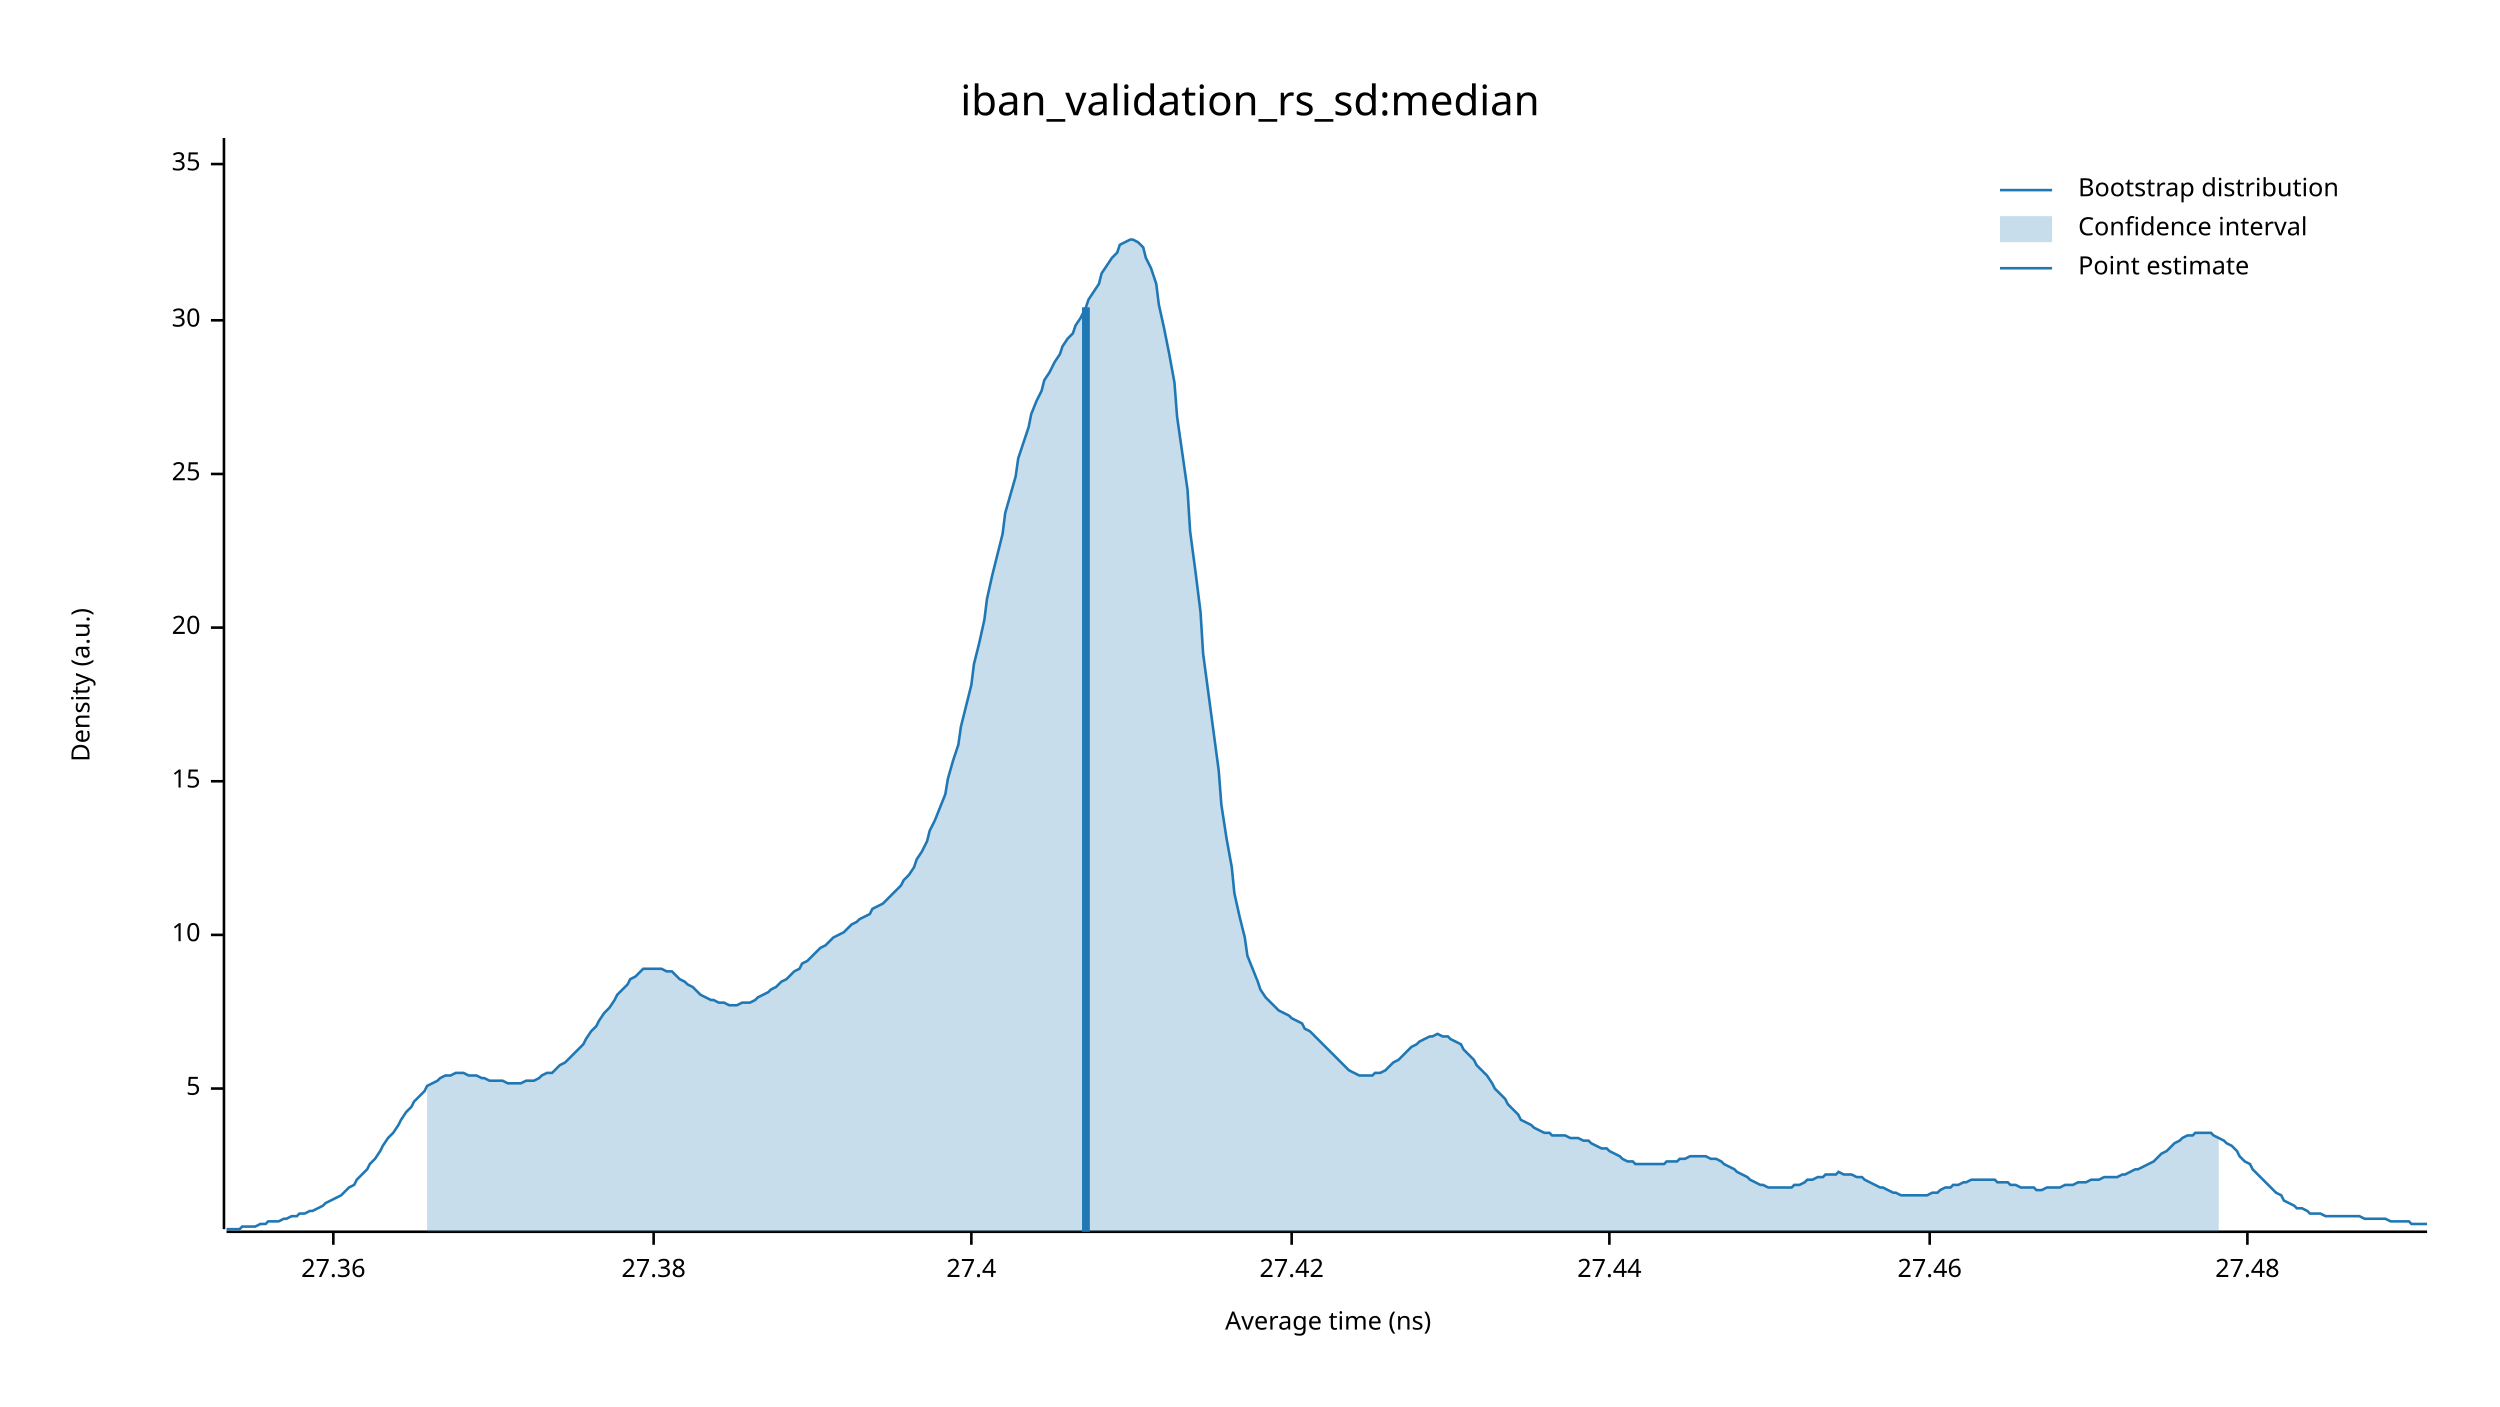
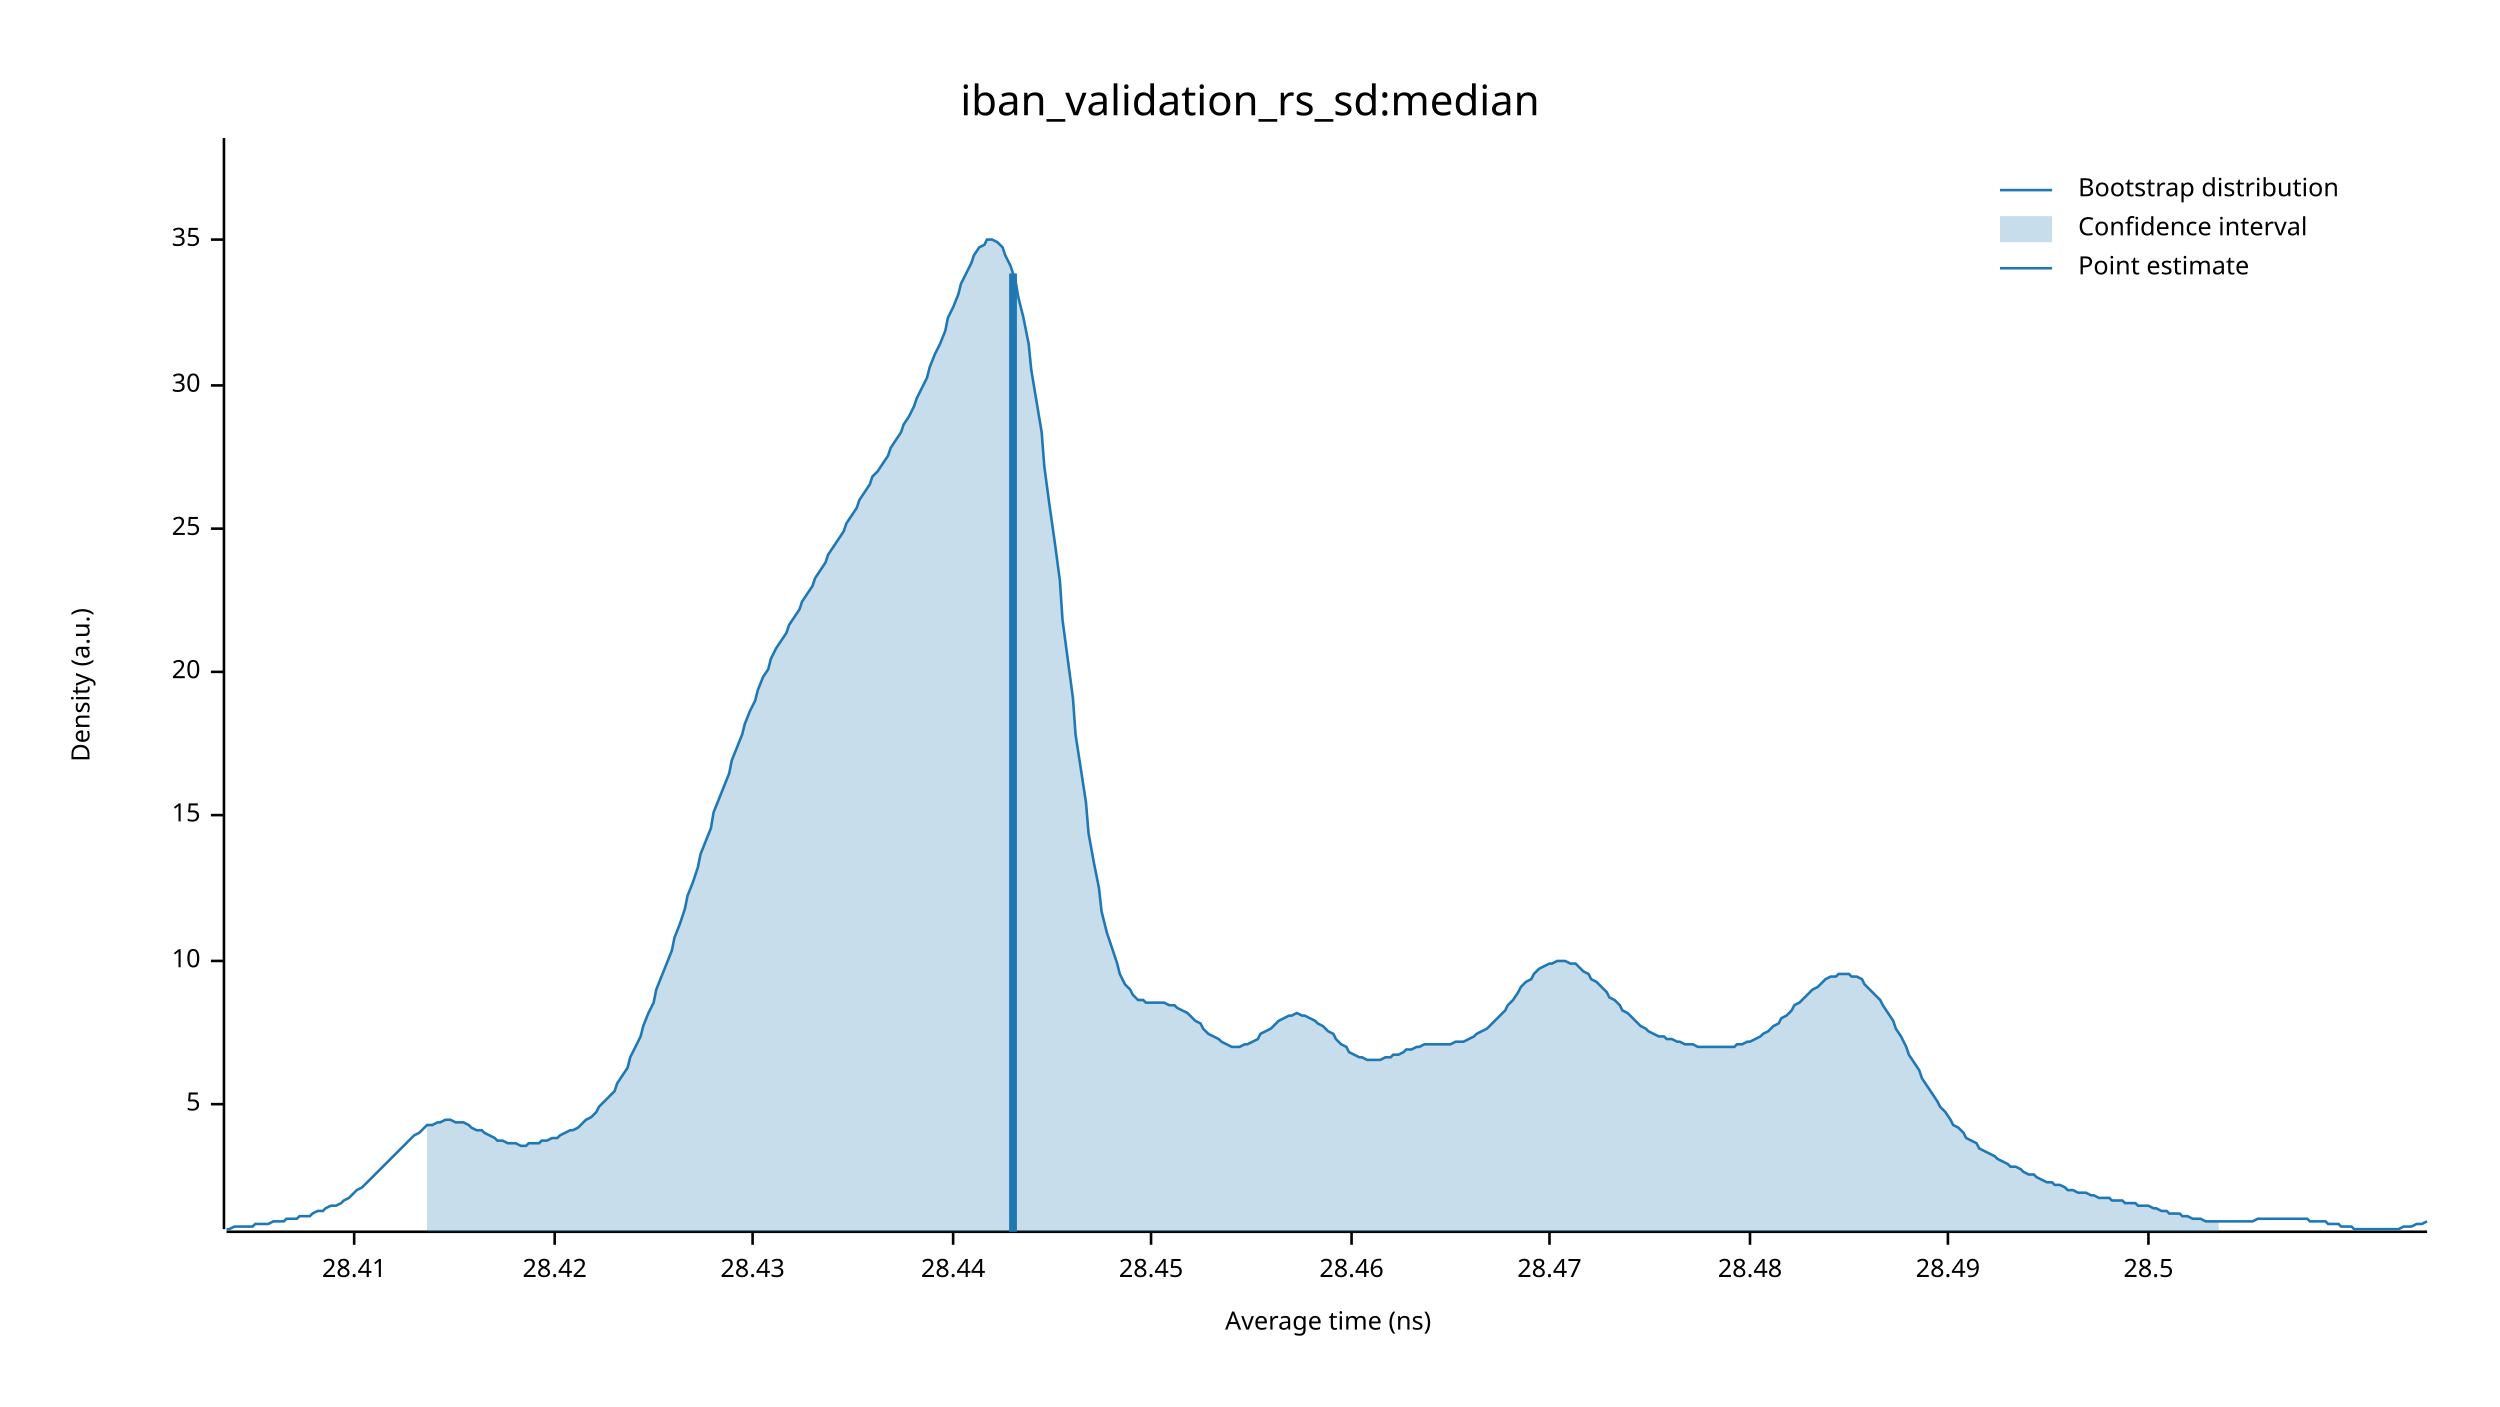
<svg xmlns="http://www.w3.org/2000/svg" width="960" height="540" viewBox="0 0 960 540">
  <text x="480" y="32" dy="0.76em" text-anchor="middle" font-family="sans-serif" font-size="16.129" opacity="1" fill="#000000">
iban_validation_rs_sd:median
</text>
  <text x="27" y="263" dy="0.76em" text-anchor="middle" font-family="sans-serif" font-size="9.677" opacity="1" fill="#000000" transform="rotate(270, 27, 263)">
Density (a.u.)
</text>
  <text x="510" y="513" dy="-0.5ex" text-anchor="middle" font-family="sans-serif" font-size="9.677" opacity="1" fill="#000000">
Average time (ns)
</text>
  <polyline fill="none" opacity="1" stroke="#000000" stroke-width="1" points="86,53 86,472 " />
-   <text x="77" y="418" dy="0.5ex" text-anchor="end" font-family="sans-serif" font-size="9.677" opacity="1" fill="#000000">
+   <text x="77" y="424" dy="0.5ex" text-anchor="end" font-family="sans-serif" font-size="9.677" opacity="1" fill="#000000">
5
</text>
-   <polyline fill="none" opacity="1" stroke="#000000" stroke-width="1" points="81,418 86,418 " />
-   <text x="77" y="359" dy="0.5ex" text-anchor="end" font-family="sans-serif" font-size="9.677" opacity="1" fill="#000000">
+   <polyline fill="none" opacity="1" stroke="#000000" stroke-width="1" points="81,424 86,424 " />
+   <text x="77" y="369" dy="0.5ex" text-anchor="end" font-family="sans-serif" font-size="9.677" opacity="1" fill="#000000">
10
</text>
-   <polyline fill="none" opacity="1" stroke="#000000" stroke-width="1" points="81,359 86,359 " />
-   <text x="77" y="300" dy="0.5ex" text-anchor="end" font-family="sans-serif" font-size="9.677" opacity="1" fill="#000000">
+   <polyline fill="none" opacity="1" stroke="#000000" stroke-width="1" points="81,369 86,369 " />
+   <text x="77" y="313" dy="0.5ex" text-anchor="end" font-family="sans-serif" font-size="9.677" opacity="1" fill="#000000">
15
</text>
-   <polyline fill="none" opacity="1" stroke="#000000" stroke-width="1" points="81,300 86,300 " />
-   <text x="77" y="241" dy="0.5ex" text-anchor="end" font-family="sans-serif" font-size="9.677" opacity="1" fill="#000000">
+   <polyline fill="none" opacity="1" stroke="#000000" stroke-width="1" points="81,313 86,313 " />
+   <text x="77" y="258" dy="0.5ex" text-anchor="end" font-family="sans-serif" font-size="9.677" opacity="1" fill="#000000">
20
</text>
-   <polyline fill="none" opacity="1" stroke="#000000" stroke-width="1" points="81,241 86,241 " />
-   <text x="77" y="182" dy="0.5ex" text-anchor="end" font-family="sans-serif" font-size="9.677" opacity="1" fill="#000000">
+   <polyline fill="none" opacity="1" stroke="#000000" stroke-width="1" points="81,258 86,258 " />
+   <text x="77" y="203" dy="0.5ex" text-anchor="end" font-family="sans-serif" font-size="9.677" opacity="1" fill="#000000">
25
</text>
-   <polyline fill="none" opacity="1" stroke="#000000" stroke-width="1" points="81,182 86,182 " />
-   <text x="77" y="123" dy="0.5ex" text-anchor="end" font-family="sans-serif" font-size="9.677" opacity="1" fill="#000000">
+   <polyline fill="none" opacity="1" stroke="#000000" stroke-width="1" points="81,203 86,203 " />
+   <text x="77" y="148" dy="0.5ex" text-anchor="end" font-family="sans-serif" font-size="9.677" opacity="1" fill="#000000">
30
</text>
-   <polyline fill="none" opacity="1" stroke="#000000" stroke-width="1" points="81,123 86,123 " />
-   <text x="77" y="63" dy="0.5ex" text-anchor="end" font-family="sans-serif" font-size="9.677" opacity="1" fill="#000000">
+   <polyline fill="none" opacity="1" stroke="#000000" stroke-width="1" points="81,148 86,148 " />
+   <text x="77" y="92" dy="0.5ex" text-anchor="end" font-family="sans-serif" font-size="9.677" opacity="1" fill="#000000">
35
</text>
-   <polyline fill="none" opacity="1" stroke="#000000" stroke-width="1" points="81,63 86,63 " />
+   <polyline fill="none" opacity="1" stroke="#000000" stroke-width="1" points="81,92 86,92 " />
  <polyline fill="none" opacity="1" stroke="#000000" stroke-width="1" points="87,473 932,473 " />
-   <text x="128" y="483" dy="0.76em" text-anchor="middle" font-family="sans-serif" font-size="9.677" opacity="1" fill="#000000">
- 27.36
+   <text x="136" y="483" dy="0.76em" text-anchor="middle" font-family="sans-serif" font-size="9.677" opacity="1" fill="#000000">
+ 28.41
</text>
-   <polyline fill="none" opacity="1" stroke="#000000" stroke-width="1" points="128,473 128,478 " />
-   <text x="251" y="483" dy="0.76em" text-anchor="middle" font-family="sans-serif" font-size="9.677" opacity="1" fill="#000000">
- 27.38
+   <polyline fill="none" opacity="1" stroke="#000000" stroke-width="1" points="136,473 136,478 " />
+   <text x="213" y="483" dy="0.76em" text-anchor="middle" font-family="sans-serif" font-size="9.677" opacity="1" fill="#000000">
+ 28.42
</text>
-   <polyline fill="none" opacity="1" stroke="#000000" stroke-width="1" points="251,473 251,478 " />
-   <text x="373" y="483" dy="0.76em" text-anchor="middle" font-family="sans-serif" font-size="9.677" opacity="1" fill="#000000">
- 27.4
+   <polyline fill="none" opacity="1" stroke="#000000" stroke-width="1" points="213,473 213,478 " />
+   <text x="289" y="483" dy="0.76em" text-anchor="middle" font-family="sans-serif" font-size="9.677" opacity="1" fill="#000000">
+ 28.43
</text>
-   <polyline fill="none" opacity="1" stroke="#000000" stroke-width="1" points="373,473 373,478 " />
-   <text x="496" y="483" dy="0.76em" text-anchor="middle" font-family="sans-serif" font-size="9.677" opacity="1" fill="#000000">
- 27.42
+   <polyline fill="none" opacity="1" stroke="#000000" stroke-width="1" points="289,473 289,478 " />
+   <text x="366" y="483" dy="0.76em" text-anchor="middle" font-family="sans-serif" font-size="9.677" opacity="1" fill="#000000">
+ 28.44
</text>
-   <polyline fill="none" opacity="1" stroke="#000000" stroke-width="1" points="496,473 496,478 " />
-   <text x="618" y="483" dy="0.76em" text-anchor="middle" font-family="sans-serif" font-size="9.677" opacity="1" fill="#000000">
- 27.44
+   <polyline fill="none" opacity="1" stroke="#000000" stroke-width="1" points="366,473 366,478 " />
+   <text x="442" y="483" dy="0.76em" text-anchor="middle" font-family="sans-serif" font-size="9.677" opacity="1" fill="#000000">
+ 28.45
</text>
-   <polyline fill="none" opacity="1" stroke="#000000" stroke-width="1" points="618,473 618,478 " />
-   <text x="741" y="483" dy="0.76em" text-anchor="middle" font-family="sans-serif" font-size="9.677" opacity="1" fill="#000000">
- 27.46
+   <polyline fill="none" opacity="1" stroke="#000000" stroke-width="1" points="442,473 442,478 " />
+   <text x="519" y="483" dy="0.76em" text-anchor="middle" font-family="sans-serif" font-size="9.677" opacity="1" fill="#000000">
+ 28.46
</text>
-   <polyline fill="none" opacity="1" stroke="#000000" stroke-width="1" points="741,473 741,478 " />
-   <text x="863" y="483" dy="0.76em" text-anchor="middle" font-family="sans-serif" font-size="9.677" opacity="1" fill="#000000">
- 27.48
+   <polyline fill="none" opacity="1" stroke="#000000" stroke-width="1" points="519,473 519,478 " />
+   <text x="595" y="483" dy="0.76em" text-anchor="middle" font-family="sans-serif" font-size="9.677" opacity="1" fill="#000000">
+ 28.47
</text>
-   <polyline fill="none" opacity="1" stroke="#000000" stroke-width="1" points="863,473 863,478 " />
-   <polyline fill="none" opacity="1" stroke="#1F78B4" stroke-width="1" points="87,472 88,472 90,472 92,472 93,471 95,471 97,471 98,471 100,470 102,470 103,469 105,469 107,469 109,468 110,468 112,467 114,467 115,466 117,466 119,465 120,465 122,464 124,463 125,462 127,461 129,460 131,459 132,458 134,456 136,455 137,453 139,451 141,449 142,447 144,445 146,442 147,440 149,437 151,435 153,432 154,430 156,427 158,425 159,423 161,421 163,419 164,417 166,416 168,415 169,414 171,413 173,413 175,412 176,412 178,412 180,413 181,413 183,413 185,414 186,414 188,415 190,415 191,415 193,415 195,416 197,416 198,416 200,416 202,415 203,415 205,415 207,414 208,413 210,412 212,412 214,410 215,409 217,408 219,406 220,405 222,403 224,401 225,399 227,396 229,394 230,392 232,389 234,387 236,384 237,382 239,380 241,378 242,376 244,375 246,373 247,372 249,372 251,372 252,372 254,372 256,373 258,373 259,374 261,376 263,377 264,378 266,379 268,381 269,382 271,383 273,384 274,384 276,385 278,385 280,386 281,386 283,386 285,385 286,385 288,385 290,384 291,383 293,382 295,381 296,380 298,379 300,377 302,376 303,375 305,373 307,372 308,370 310,369 312,367 313,366 315,364 317,363 318,362 320,360 322,359 324,358 325,357 327,355 329,354 330,353 332,352 334,351 335,349 337,348 339,347 341,345 342,344 344,342 346,340 347,338 349,336 351,333 352,330 354,327 356,323 357,319 359,315 361,310 363,305 364,299 366,292 368,286 369,279 371,271 373,263 374,255 376,247 378,238 379,230 381,221 383,213 385,205 386,197 388,190 390,183 391,176 393,170 395,164 396,159 398,154 400,150 401,146 403,143 405,139 407,136 408,133 410,130 412,128 413,125 415,122 417,118 418,115 420,112 422,109 423,105 425,102 427,99 429,97 430,94 432,93 434,92 435,92 437,93 439,95 440,99 442,103 444,109 445,117 447,126 449,136 451,147 452,160 454,174 456,188 457,204 459,219 461,235 462,251 464,266 466,281 468,296 469,309 471,322 473,333 474,343 476,352 478,360 479,367 481,372 483,377 484,380 486,383 488,385 490,387 491,388 493,389 495,390 496,391 498,392 500,393 501,395 503,396 505,398 506,399 508,401 510,403 512,405 513,406 515,408 517,410 518,411 520,412 522,413 523,413 525,413 527,413 528,412 530,412 532,411 534,409 535,408 537,407 539,405 540,404 542,402 544,401 545,400 547,399 549,398 550,398 552,397 554,398 556,398 557,399 559,400 561,401 562,403 564,405 566,407 567,409 569,411 571,413 573,416 574,418 576,420 578,422 579,424 581,426 583,428 584,430 586,431 588,432 589,433 591,434 593,435 595,435 596,436 598,436 600,436 601,436 603,437 605,437 606,437 608,438 610,438 611,439 613,440 615,441 617,441 618,442 620,443 622,444 623,445 625,446 627,446 628,447 630,447 632,447 633,447 635,447 637,447 639,447 640,446 642,446 644,446 645,445 647,445 649,444 650,444 652,444 654,444 655,444 657,445 659,445 661,446 662,447 664,448 666,449 667,450 669,451 671,452 672,453 674,454 676,455 677,455 679,456 681,456 683,456 684,456 686,456 688,456 689,455 691,455 693,454 694,453 696,453 698,452 700,452 701,451 703,451 705,451 706,450 708,451 710,451 711,451 713,452 715,452 716,453 718,454 720,455 722,456 723,456 725,457 727,458 728,458 730,459 732,459 733,459 735,459 737,459 738,459 740,459 742,458 744,458 745,457 747,456 749,456 750,455 752,455 754,454 755,454 757,453 759,453 760,453 762,453 764,453 766,453 767,454 769,454 771,454 772,455 774,455 776,456 777,456 779,456 781,456 782,457 784,457 786,456 788,456 789,456 791,456 793,455 794,455 796,455 798,454 799,454 801,454 803,453 804,453 806,453 808,452 810,452 811,452 813,452 815,451 816,451 818,450 820,449 821,449 823,448 825,447 827,446 828,445 830,443 832,442 833,441 835,439 837,438 838,437 840,436 842,436 843,435 845,435 847,435 849,435 850,436 852,437 854,438 855,439 857,440 859,442 860,444 862,446 864,447 865,449 867,451 869,453 871,455 872,456 874,458 876,459 877,461 879,462 881,463 882,464 884,464 886,465 887,466 889,466 891,466 893,467 894,467 896,467 898,467 899,467 901,467 903,467 904,467 906,467 908,468 909,468 911,468 913,468 915,468 916,468 918,469 920,469 921,469 923,469 925,469 926,470 928,470 930,470 932,470 " />
-   <polygon opacity="0.25" fill="#1F78B4" points="164,417 166,416 168,415 169,414 171,413 173,413 175,412 176,412 178,412 180,413 181,413 183,413 185,414 186,414 188,415 190,415 191,415 193,415 195,416 197,416 198,416 200,416 202,415 203,415 205,415 207,414 208,413 210,412 212,412 214,410 215,409 217,408 219,406 220,405 222,403 224,401 225,399 227,396 229,394 230,392 232,389 234,387 236,384 237,382 239,380 241,378 242,376 244,375 246,373 247,372 249,372 251,372 252,372 254,372 256,373 258,373 259,374 261,376 263,377 264,378 266,379 268,381 269,382 271,383 273,384 274,384 276,385 278,385 280,386 281,386 283,386 285,385 286,385 288,385 290,384 291,383 293,382 295,381 296,380 298,379 300,377 302,376 303,375 305,373 307,372 308,370 310,369 312,367 313,366 315,364 317,363 318,362 320,360 322,359 324,358 325,357 327,355 329,354 330,353 332,352 334,351 335,349 337,348 339,347 341,345 342,344 344,342 346,340 347,338 349,336 351,333 352,330 354,327 356,323 357,319 359,315 361,310 363,305 364,299 366,292 368,286 369,279 371,271 373,263 374,255 376,247 378,238 379,230 381,221 383,213 385,205 386,197 388,190 390,183 391,176 393,170 395,164 396,159 398,154 400,150 401,146 403,143 405,139 407,136 408,133 410,130 412,128 413,125 415,122 417,118 418,115 420,112 422,109 423,105 425,102 427,99 429,97 430,94 432,93 434,92 435,92 437,93 439,95 440,99 442,103 444,109 445,117 447,126 449,136 451,147 452,160 454,174 456,188 457,204 459,219 461,235 462,251 464,266 466,281 468,296 469,309 471,322 473,333 474,343 476,352 478,360 479,367 481,372 483,377 484,380 486,383 488,385 490,387 491,388 493,389 495,390 496,391 498,392 500,393 501,395 503,396 505,398 506,399 508,401 510,403 512,405 513,406 515,408 517,410 518,411 520,412 522,413 523,413 525,413 527,413 528,412 530,412 532,411 534,409 535,408 537,407 539,405 540,404 542,402 544,401 545,400 547,399 549,398 550,398 552,397 554,398 556,398 557,399 559,400 561,401 562,403 564,405 566,407 567,409 569,411 571,413 573,416 574,418 576,420 578,422 579,424 581,426 583,428 584,430 586,431 588,432 589,433 591,434 593,435 595,435 596,436 598,436 600,436 601,436 603,437 605,437 606,437 608,438 610,438 611,439 613,440 615,441 617,441 618,442 620,443 622,444 623,445 625,446 627,446 628,447 630,447 632,447 633,447 635,447 637,447 639,447 640,446 642,446 644,446 645,445 647,445 649,444 650,444 652,444 654,444 655,444 657,445 659,445 661,446 662,447 664,448 666,449 667,450 669,451 671,452 672,453 674,454 676,455 677,455 679,456 681,456 683,456 684,456 686,456 688,456 689,455 691,455 693,454 694,453 696,453 698,452 700,452 701,451 703,451 705,451 706,450 708,451 710,451 711,451 713,452 715,452 716,453 718,454 720,455 722,456 723,456 725,457 727,458 728,458 730,459 732,459 733,459 735,459 737,459 738,459 740,459 742,458 744,458 745,457 747,456 749,456 750,455 752,455 754,454 755,454 757,453 759,453 760,453 762,453 764,453 766,453 767,454 769,454 771,454 772,455 774,455 776,456 777,456 779,456 781,456 782,457 784,457 786,456 788,456 789,456 791,456 793,455 794,455 796,455 798,454 799,454 801,454 803,453 804,453 806,453 808,452 810,452 811,452 813,452 815,451 816,451 818,450 820,449 821,449 823,448 825,447 827,446 828,445 830,443 832,442 833,441 835,439 837,438 838,437 840,436 842,436 843,435 845,435 847,435 849,435 850,436 852,437 852,473 164,473 " />
-   <polyline fill="none" opacity="1" stroke="#1F78B4" stroke-width="3" points="417,473 417,118 " />
+   <polyline fill="none" opacity="1" stroke="#000000" stroke-width="1" points="595,473 595,478 " />
+   <text x="672" y="483" dy="0.76em" text-anchor="middle" font-family="sans-serif" font-size="9.677" opacity="1" fill="#000000">
+ 28.48
+ </text>
+   <polyline fill="none" opacity="1" stroke="#000000" stroke-width="1" points="672,473 672,478 " />
+   <text x="748" y="483" dy="0.76em" text-anchor="middle" font-family="sans-serif" font-size="9.677" opacity="1" fill="#000000">
+ 28.49
+ </text>
+   <polyline fill="none" opacity="1" stroke="#000000" stroke-width="1" points="748,473 748,478 " />
+   <text x="825" y="483" dy="0.76em" text-anchor="middle" font-family="sans-serif" font-size="9.677" opacity="1" fill="#000000">
+ 28.5
+ </text>
+   <polyline fill="none" opacity="1" stroke="#000000" stroke-width="1" points="825,473 825,478 " />
+   <polyline fill="none" opacity="1" stroke="#1F78B4" stroke-width="1" points="87,472 88,472 90,471 92,471 93,471 95,471 97,471 98,470 100,470 102,470 103,470 105,469 107,469 109,469 110,468 112,468 114,468 115,467 117,467 119,467 120,466 122,465 124,465 125,464 127,463 129,463 131,462 132,461 134,460 136,458 137,457 139,456 141,454 142,453 144,451 146,449 147,448 149,446 151,444 153,442 154,441 156,439 158,437 159,436 161,435 163,433 164,432 166,432 168,431 169,431 171,430 173,430 175,431 176,431 178,431 180,432 181,433 183,434 185,434 186,435 188,436 190,437 191,438 193,438 195,439 197,439 198,439 200,440 202,440 203,439 205,439 207,439 208,438 210,438 212,437 214,437 215,436 217,435 219,434 220,434 222,433 224,431 225,430 227,429 229,427 230,425 232,423 234,421 236,419 237,416 239,413 241,410 242,406 244,402 246,398 247,394 249,389 251,385 252,380 254,375 256,370 258,365 259,360 261,355 263,349 264,344 266,339 268,333 269,328 271,323 273,318 274,312 276,307 278,302 280,297 281,292 283,287 285,282 286,278 288,273 290,269 291,265 293,260 295,257 296,253 298,249 300,246 302,243 303,240 305,237 307,234 308,231 310,228 312,225 313,222 315,219 317,216 318,213 320,210 322,207 324,204 325,201 327,198 329,195 330,192 332,189 334,186 335,183 337,181 339,178 341,175 342,172 344,169 346,166 347,163 349,160 351,156 352,153 354,149 356,145 357,141 359,136 361,132 363,127 364,122 366,118 368,113 369,109 371,105 373,101 374,98 376,95 378,94 379,92 381,92 383,93 385,95 386,98 388,102 390,108 391,114 393,122 395,132 396,142 398,154 400,166 401,179 403,194 405,208 407,223 408,238 410,253 412,268 413,282 415,295 417,308 418,320 420,331 422,341 423,350 425,358 427,364 429,370 430,374 432,378 434,380 435,382 437,384 439,384 440,385 442,385 444,385 445,385 447,385 449,386 451,386 452,387 454,388 456,389 457,390 459,392 461,393 462,395 464,397 466,398 468,399 469,400 471,401 473,402 474,402 476,402 478,401 479,401 481,400 483,399 484,397 486,396 488,395 490,393 491,392 493,391 495,390 496,390 498,389 500,390 501,390 503,391 505,392 506,393 508,394 510,396 512,397 513,399 515,401 517,402 518,404 520,405 522,406 523,406 525,407 527,407 528,407 530,407 532,406 534,406 535,405 537,405 539,404 540,403 542,403 544,402 545,402 547,401 549,401 550,401 552,401 554,401 556,401 557,401 559,400 561,400 562,400 564,399 566,398 567,397 569,396 571,395 573,393 574,392 576,390 578,388 579,386 581,384 583,381 584,379 586,377 588,376 589,374 591,372 593,371 595,370 596,370 598,369 600,369 601,369 603,370 605,370 606,371 608,373 610,374 611,376 613,377 615,379 617,381 618,383 620,384 622,386 623,388 625,389 627,391 628,392 630,394 632,395 633,396 635,397 637,398 639,398 640,399 642,399 644,400 645,400 647,401 649,401 650,401 652,402 654,402 655,402 657,402 659,402 661,402 662,402 664,402 666,402 667,401 669,401 671,400 672,400 674,399 676,398 677,397 679,396 681,394 683,393 684,391 686,390 688,388 689,386 691,385 693,383 694,382 696,380 698,379 700,377 701,376 703,375 705,375 706,374 708,374 710,374 711,375 713,375 715,376 716,378 718,380 720,382 722,384 723,386 725,389 727,392 728,395 730,398 732,402 733,405 735,408 737,411 738,414 740,417 742,420 744,423 745,425 747,427 749,430 750,432 752,433 754,435 755,437 757,438 759,439 760,441 762,442 764,443 766,444 767,445 769,446 771,447 772,448 774,448 776,449 777,450 779,451 781,451 782,452 784,453 786,454 788,454 789,455 791,455 793,456 794,457 796,457 798,458 799,458 801,458 803,459 804,459 806,460 808,460 810,460 811,461 813,461 815,461 816,462 818,462 820,462 821,463 823,463 825,463 827,464 828,464 830,465 832,465 833,466 835,466 837,466 838,467 840,467 842,468 843,468 845,468 847,469 849,469 850,469 852,469 854,469 855,469 857,469 859,469 860,469 862,469 864,469 865,469 867,468 869,468 871,468 872,468 874,468 876,468 877,468 879,468 881,468 882,468 884,468 886,468 887,469 889,469 891,469 893,469 894,470 896,470 898,470 899,471 901,471 903,471 904,472 906,472 908,472 909,472 911,472 913,472 915,472 916,472 918,472 920,472 921,472 923,471 925,471 926,471 928,470 930,470 932,469 " />
+   <polygon opacity="0.25" fill="#1F78B4" points="164,432 166,432 168,431 169,431 171,430 173,430 175,431 176,431 178,431 180,432 181,433 183,434 185,434 186,435 188,436 190,437 191,438 193,438 195,439 197,439 198,439 200,440 202,440 203,439 205,439 207,439 208,438 210,438 212,437 214,437 215,436 217,435 219,434 220,434 222,433 224,431 225,430 227,429 229,427 230,425 232,423 234,421 236,419 237,416 239,413 241,410 242,406 244,402 246,398 247,394 249,389 251,385 252,380 254,375 256,370 258,365 259,360 261,355 263,349 264,344 266,339 268,333 269,328 271,323 273,318 274,312 276,307 278,302 280,297 281,292 283,287 285,282 286,278 288,273 290,269 291,265 293,260 295,257 296,253 298,249 300,246 302,243 303,240 305,237 307,234 308,231 310,228 312,225 313,222 315,219 317,216 318,213 320,210 322,207 324,204 325,201 327,198 329,195 330,192 332,189 334,186 335,183 337,181 339,178 341,175 342,172 344,169 346,166 347,163 349,160 351,156 352,153 354,149 356,145 357,141 359,136 361,132 363,127 364,122 366,118 368,113 369,109 371,105 373,101 374,98 376,95 378,94 379,92 381,92 383,93 385,95 386,98 388,102 390,108 391,114 393,122 395,132 396,142 398,154 400,166 401,179 403,194 405,208 407,223 408,238 410,253 412,268 413,282 415,295 417,308 418,320 420,331 422,341 423,350 425,358 427,364 429,370 430,374 432,378 434,380 435,382 437,384 439,384 440,385 442,385 444,385 445,385 447,385 449,386 451,386 452,387 454,388 456,389 457,390 459,392 461,393 462,395 464,397 466,398 468,399 469,400 471,401 473,402 474,402 476,402 478,401 479,401 481,400 483,399 484,397 486,396 488,395 490,393 491,392 493,391 495,390 496,390 498,389 500,390 501,390 503,391 505,392 506,393 508,394 510,396 512,397 513,399 515,401 517,402 518,404 520,405 522,406 523,406 525,407 527,407 528,407 530,407 532,406 534,406 535,405 537,405 539,404 540,403 542,403 544,402 545,402 547,401 549,401 550,401 552,401 554,401 556,401 557,401 559,400 561,400 562,400 564,399 566,398 567,397 569,396 571,395 573,393 574,392 576,390 578,388 579,386 581,384 583,381 584,379 586,377 588,376 589,374 591,372 593,371 595,370 596,370 598,369 600,369 601,369 603,370 605,370 606,371 608,373 610,374 611,376 613,377 615,379 617,381 618,383 620,384 622,386 623,388 625,389 627,391 628,392 630,394 632,395 633,396 635,397 637,398 639,398 640,399 642,399 644,400 645,400 647,401 649,401 650,401 652,402 654,402 655,402 657,402 659,402 661,402 662,402 664,402 666,402 667,401 669,401 671,400 672,400 674,399 676,398 677,397 679,396 681,394 683,393 684,391 686,390 688,388 689,386 691,385 693,383 694,382 696,380 698,379 700,377 701,376 703,375 705,375 706,374 708,374 710,374 711,375 713,375 715,376 716,378 718,380 720,382 722,384 723,386 725,389 727,392 728,395 730,398 732,402 733,405 735,408 737,411 738,414 740,417 742,420 744,423 745,425 747,427 749,430 750,432 752,433 754,435 755,437 757,438 759,439 760,441 762,442 764,443 766,444 767,445 769,446 771,447 772,448 774,448 776,449 777,450 779,451 781,451 782,452 784,453 786,454 788,454 789,455 791,455 793,456 794,457 796,457 798,458 799,458 801,458 803,459 804,459 806,460 808,460 810,460 811,461 813,461 815,461 816,462 818,462 820,462 821,463 823,463 825,463 827,464 828,464 830,465 832,465 833,466 835,466 837,466 838,467 840,467 842,468 843,468 845,468 847,469 849,469 850,469 852,469 852,473 164,473 " />
+   <polyline fill="none" opacity="1" stroke="#1F78B4" stroke-width="3" points="389,473 389,105 " />
  <text x="798" y="68" dy="0.76em" text-anchor="start" font-family="sans-serif" font-size="9.677" opacity="1" fill="#000000">
Bootstrap distribution
</text>
  <text x="798" y="83" dy="0.76em" text-anchor="start" font-family="sans-serif" font-size="9.677" opacity="1" fill="#000000">
Confidence interval
</text>
  <text x="798" y="98" dy="0.76em" text-anchor="start" font-family="sans-serif" font-size="9.677" opacity="1" fill="#000000">
Point estimate
</text>
  <polyline fill="none" opacity="1" stroke="#1F78B4" stroke-width="1" points="768,73 788,73 " />
  <rect x="768" y="83" width="20" height="10" opacity="0.25" fill="#1F78B4" stroke="none" />
  <polyline fill="none" opacity="1" stroke="#1F78B4" stroke-width="1" points="768,103 788,103 " />
</svg>
